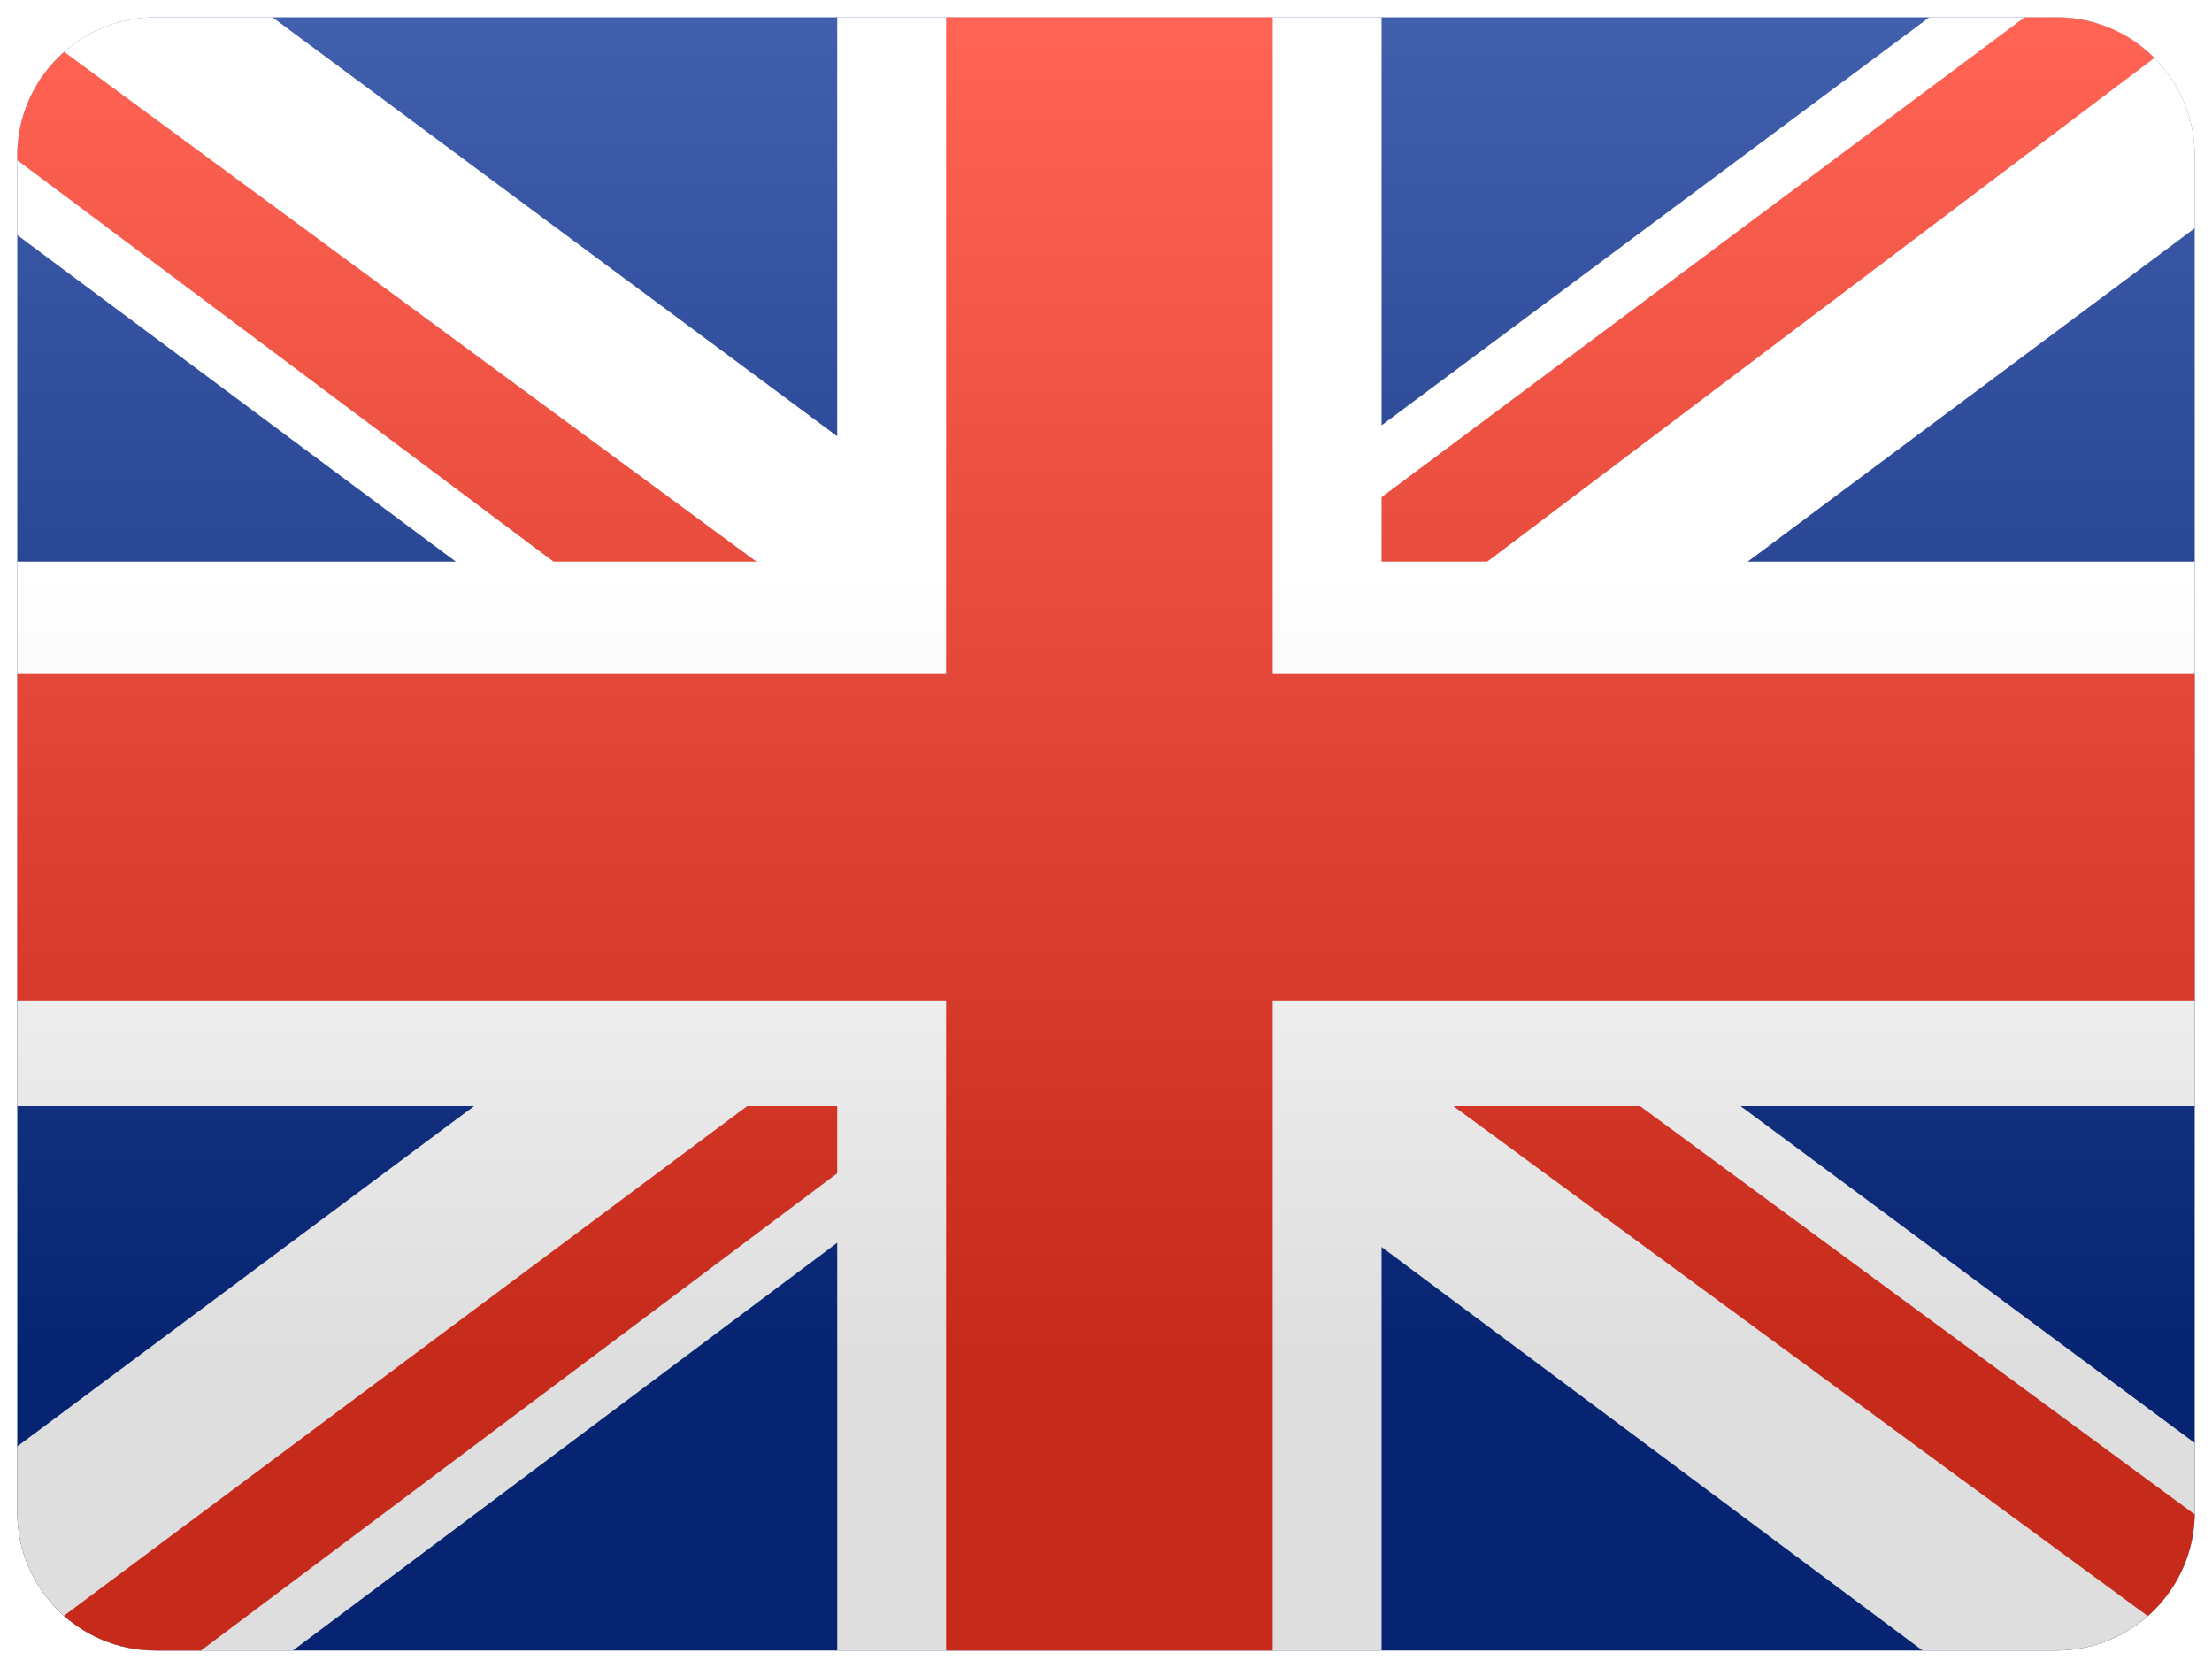
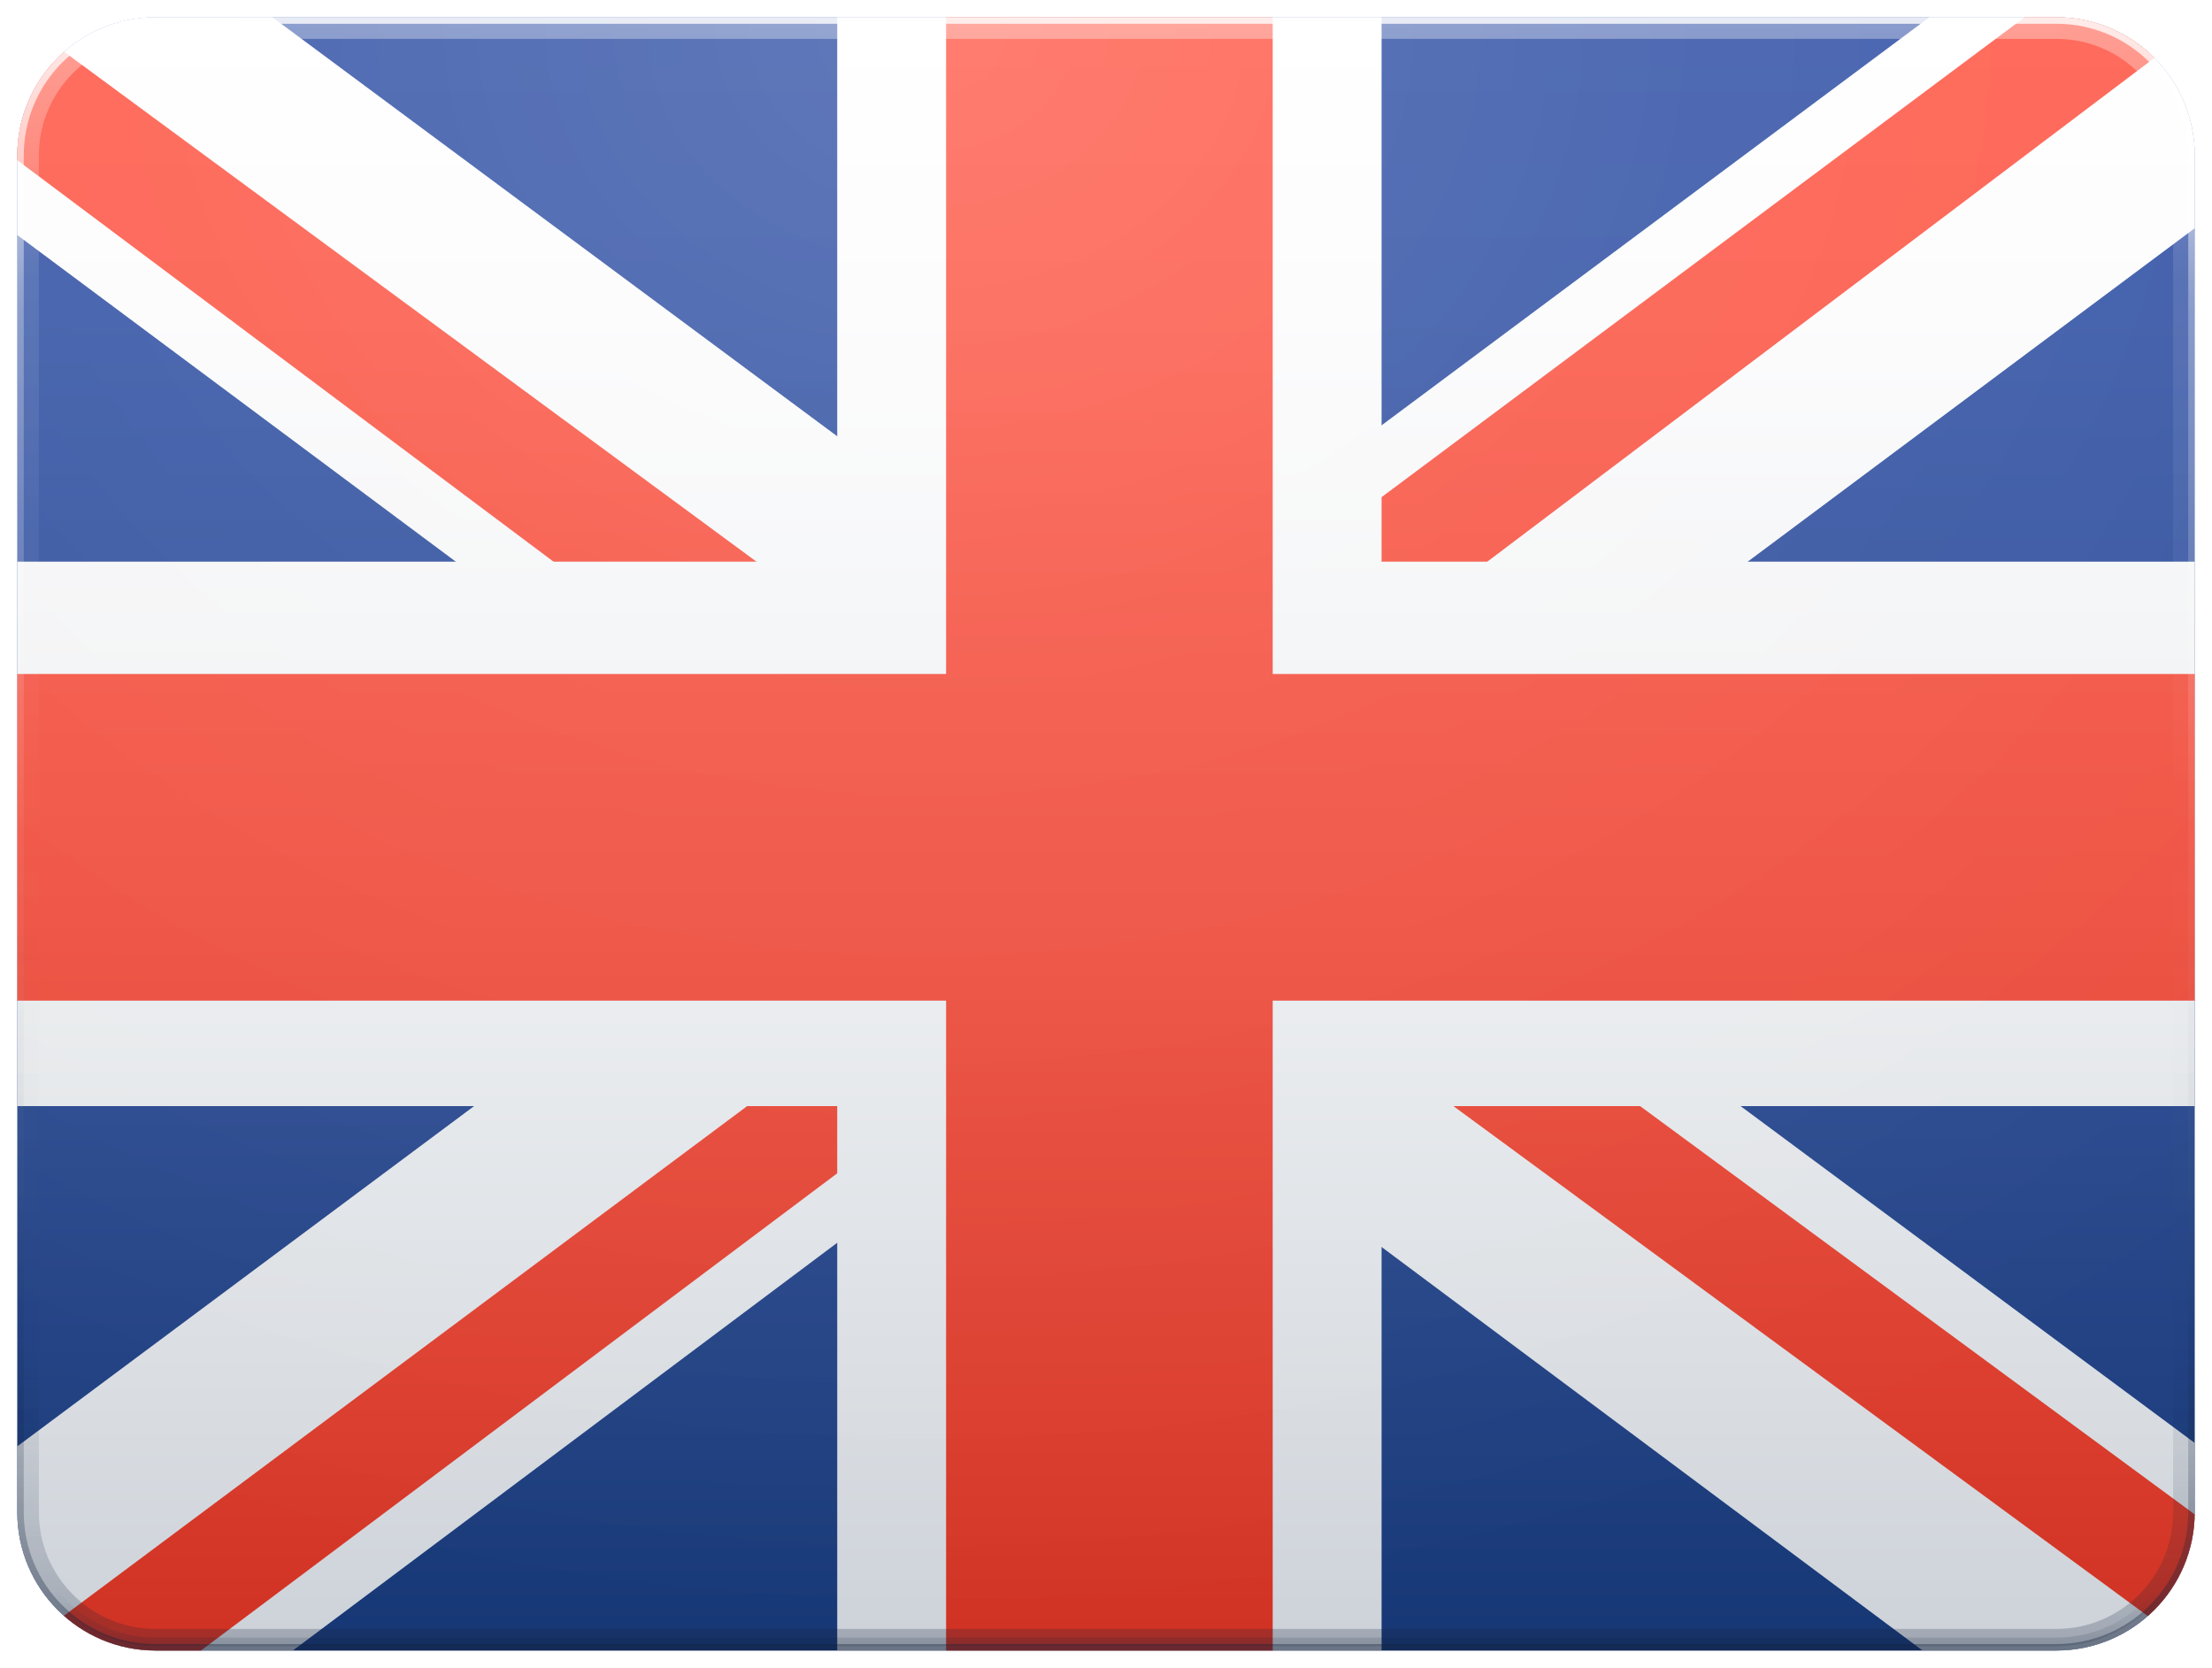
<svg xmlns="http://www.w3.org/2000/svg" width="1024" height="772" viewBox="0 0 1024 772" role="img" aria-label="GBR">
  <defs>
    <clipPath id="card">
      <rect x="8" y="8" width="1008" height="756" rx="64" />
    </clipPath>
    <linearGradient id="paint-1" gradientUnits="userSpaceOnUse" x1="0" y1="8" x2="0" y2="764" gradientTransform="matrix(0.6349206 -0 -0 0.6349206 -5.079365 -5.079365)">
      <stop offset="0" stop-color="#425FAD" />
-       <stop offset="0.82" stop-color="#072472" />
-       <stop offset="1" stop-color="#072472" />
+       <stop offset="0.18" stop-color="#3F5DAA" />
+       <stop offset="0.55" stop-color="#325198" />
+       <stop offset="0.86" stop-color="#204081" />
+       <stop offset="1" stop-color="#163774" />
    </linearGradient>
    <linearGradient id="paint-2" gradientUnits="userSpaceOnUse" x1="0" y1="8" x2="0" y2="764" gradientTransform="matrix(0.6349206 -0 -0 0.6349206 -5.079365 -5.079365)">
      <stop offset="0" stop-color="#FFFFFF" />
-       <stop offset="0.34" stop-color="#FFFFFF" />
-       <stop offset="0.82" stop-color="#DEDEDE" />
-       <stop offset="1" stop-color="#DEDEDE" />
+       <stop offset="0.18" stop-color="#FCFCFD" />
+       <stop offset="0.55" stop-color="#EDEFF1" />
+       <stop offset="0.86" stop-color="#D8DCE1" />
+       <stop offset="1" stop-color="#CDD2D9" />
    </linearGradient>
    <linearGradient id="paint-3" gradientUnits="userSpaceOnUse" x1="0" y1="8" x2="0" y2="764" gradientTransform="matrix(0.6349206 -0 -0 0.6349206 -5.079365 -5.079365)">
      <stop offset="0" stop-color="#FF6454" />
-       <stop offset="0.82" stop-color="#C52A1A" />
-       <stop offset="1" stop-color="#C52A1A" />
+       <stop offset="0.18" stop-color="#FC6151" />
+       <stop offset="0.55" stop-color="#EE5242" />
+       <stop offset="0.86" stop-color="#DA3D2D" />
+       <stop offset="1" stop-color="#CF3222" />
+     </linearGradient>
+     <linearGradient id="surface-rim" gradientUnits="userSpaceOnUse" x1="0" y1="8" x2="0" y2="764">
+       <stop offset="0" stop-color="#FFFFFF" stop-opacity=".8" />
+       <stop offset=".18" stop-color="#FFFFFF" stop-opacity=".3" />
+       <stop offset=".5" stop-color="#FFFFFF" stop-opacity=".05" />
+       <stop offset=".8" stop-color="#10203A" stop-opacity=".08" />
+       <stop offset="1" stop-color="#10203A" stop-opacity=".38" />
+     </linearGradient>
+     <linearGradient id="surface-lower" gradientUnits="userSpaceOnUse" x1="0" y1="690" x2="0" y2="762">
+       <stop offset="0" stop-color="#10203A" stop-opacity="0" />
+       <stop offset=".65" stop-color="#10203A" stop-opacity="0" />
+       <stop offset="1" stop-color="#10203A" stop-opacity=".16" />
+     </linearGradient>
+     <radialGradient id="surface-light" gradientUnits="userSpaceOnUse" cx="430" cy="40" r="900" gradientTransform="translate(0 -18) scale(1 0.82)">
+       <stop offset="0" stop-color="#FFFFFF" stop-opacity=".16" />
+       <stop offset=".4" stop-color="#FFFFFF" stop-opacity=".07" />
+       <stop offset="1" stop-color="#FFFFFF" stop-opacity="0" />
+     </radialGradient>
+     <linearGradient id="surface-bevel" gradientUnits="userSpaceOnUse" x1="0" y1="8" x2="0" y2="764">
+       <stop offset="0" stop-color="#FFFFFF" stop-opacity=".35" />
+       <stop offset=".16" stop-color="#FFFFFF" stop-opacity=".1" />
+       <stop offset=".5" stop-color="#FFFFFF" stop-opacity="0" />
+       <stop offset=".82" stop-color="#10203A" stop-opacity=".03" />
+       <stop offset="1" stop-color="#10203A" stop-opacity=".24" />
    </linearGradient>
  </defs>
  <g clip-path="url(#card)">
    <g transform="translate(8 8) scale(1.575)">
      <path fill="url(#paint-1)" d="M0 0h640v480H0z" />
      <path fill="url(#paint-2)" d="m75 0 244 181L562 0h78v62L400 241l240 178v61h-80L320 301 81 480H0v-60l239-178L0 64V0z" />
      <path fill="url(#paint-3)" d="m424 281 216 159v40L369 281zm-184 20 6 35L54 480H0zM640 0v3L391 191l2-44L590 0zM0 0l239 176h-60L0 42z" />
      <path fill="url(#paint-2)" d="M241 0v480h160V0zM0 160v160h640V160z" />
      <path fill="url(#paint-3)" d="M0 193v96h640v-96zM273 0v480h96V0z" />
    </g>
  </g>
+   <g clip-path="url(#card)" id="surface-material">
+     <rect x="8" y="8" width="1008" height="756" rx="64" fill="url(#surface-light)" />
+     <rect x="13" y="13" width="998" height="746" rx="59" fill="none" stroke="url(#surface-bevel)" stroke-width="10" />
+     <rect x="9.5" y="9.5" width="1005" height="753" rx="62.5" fill="none" stroke="url(#surface-rim)" stroke-width="3" />
+     <rect x="12" y="12" width="1000" height="748" rx="60" fill="none" stroke="url(#surface-lower)" stroke-width="4" />
+   </g>
</svg>
